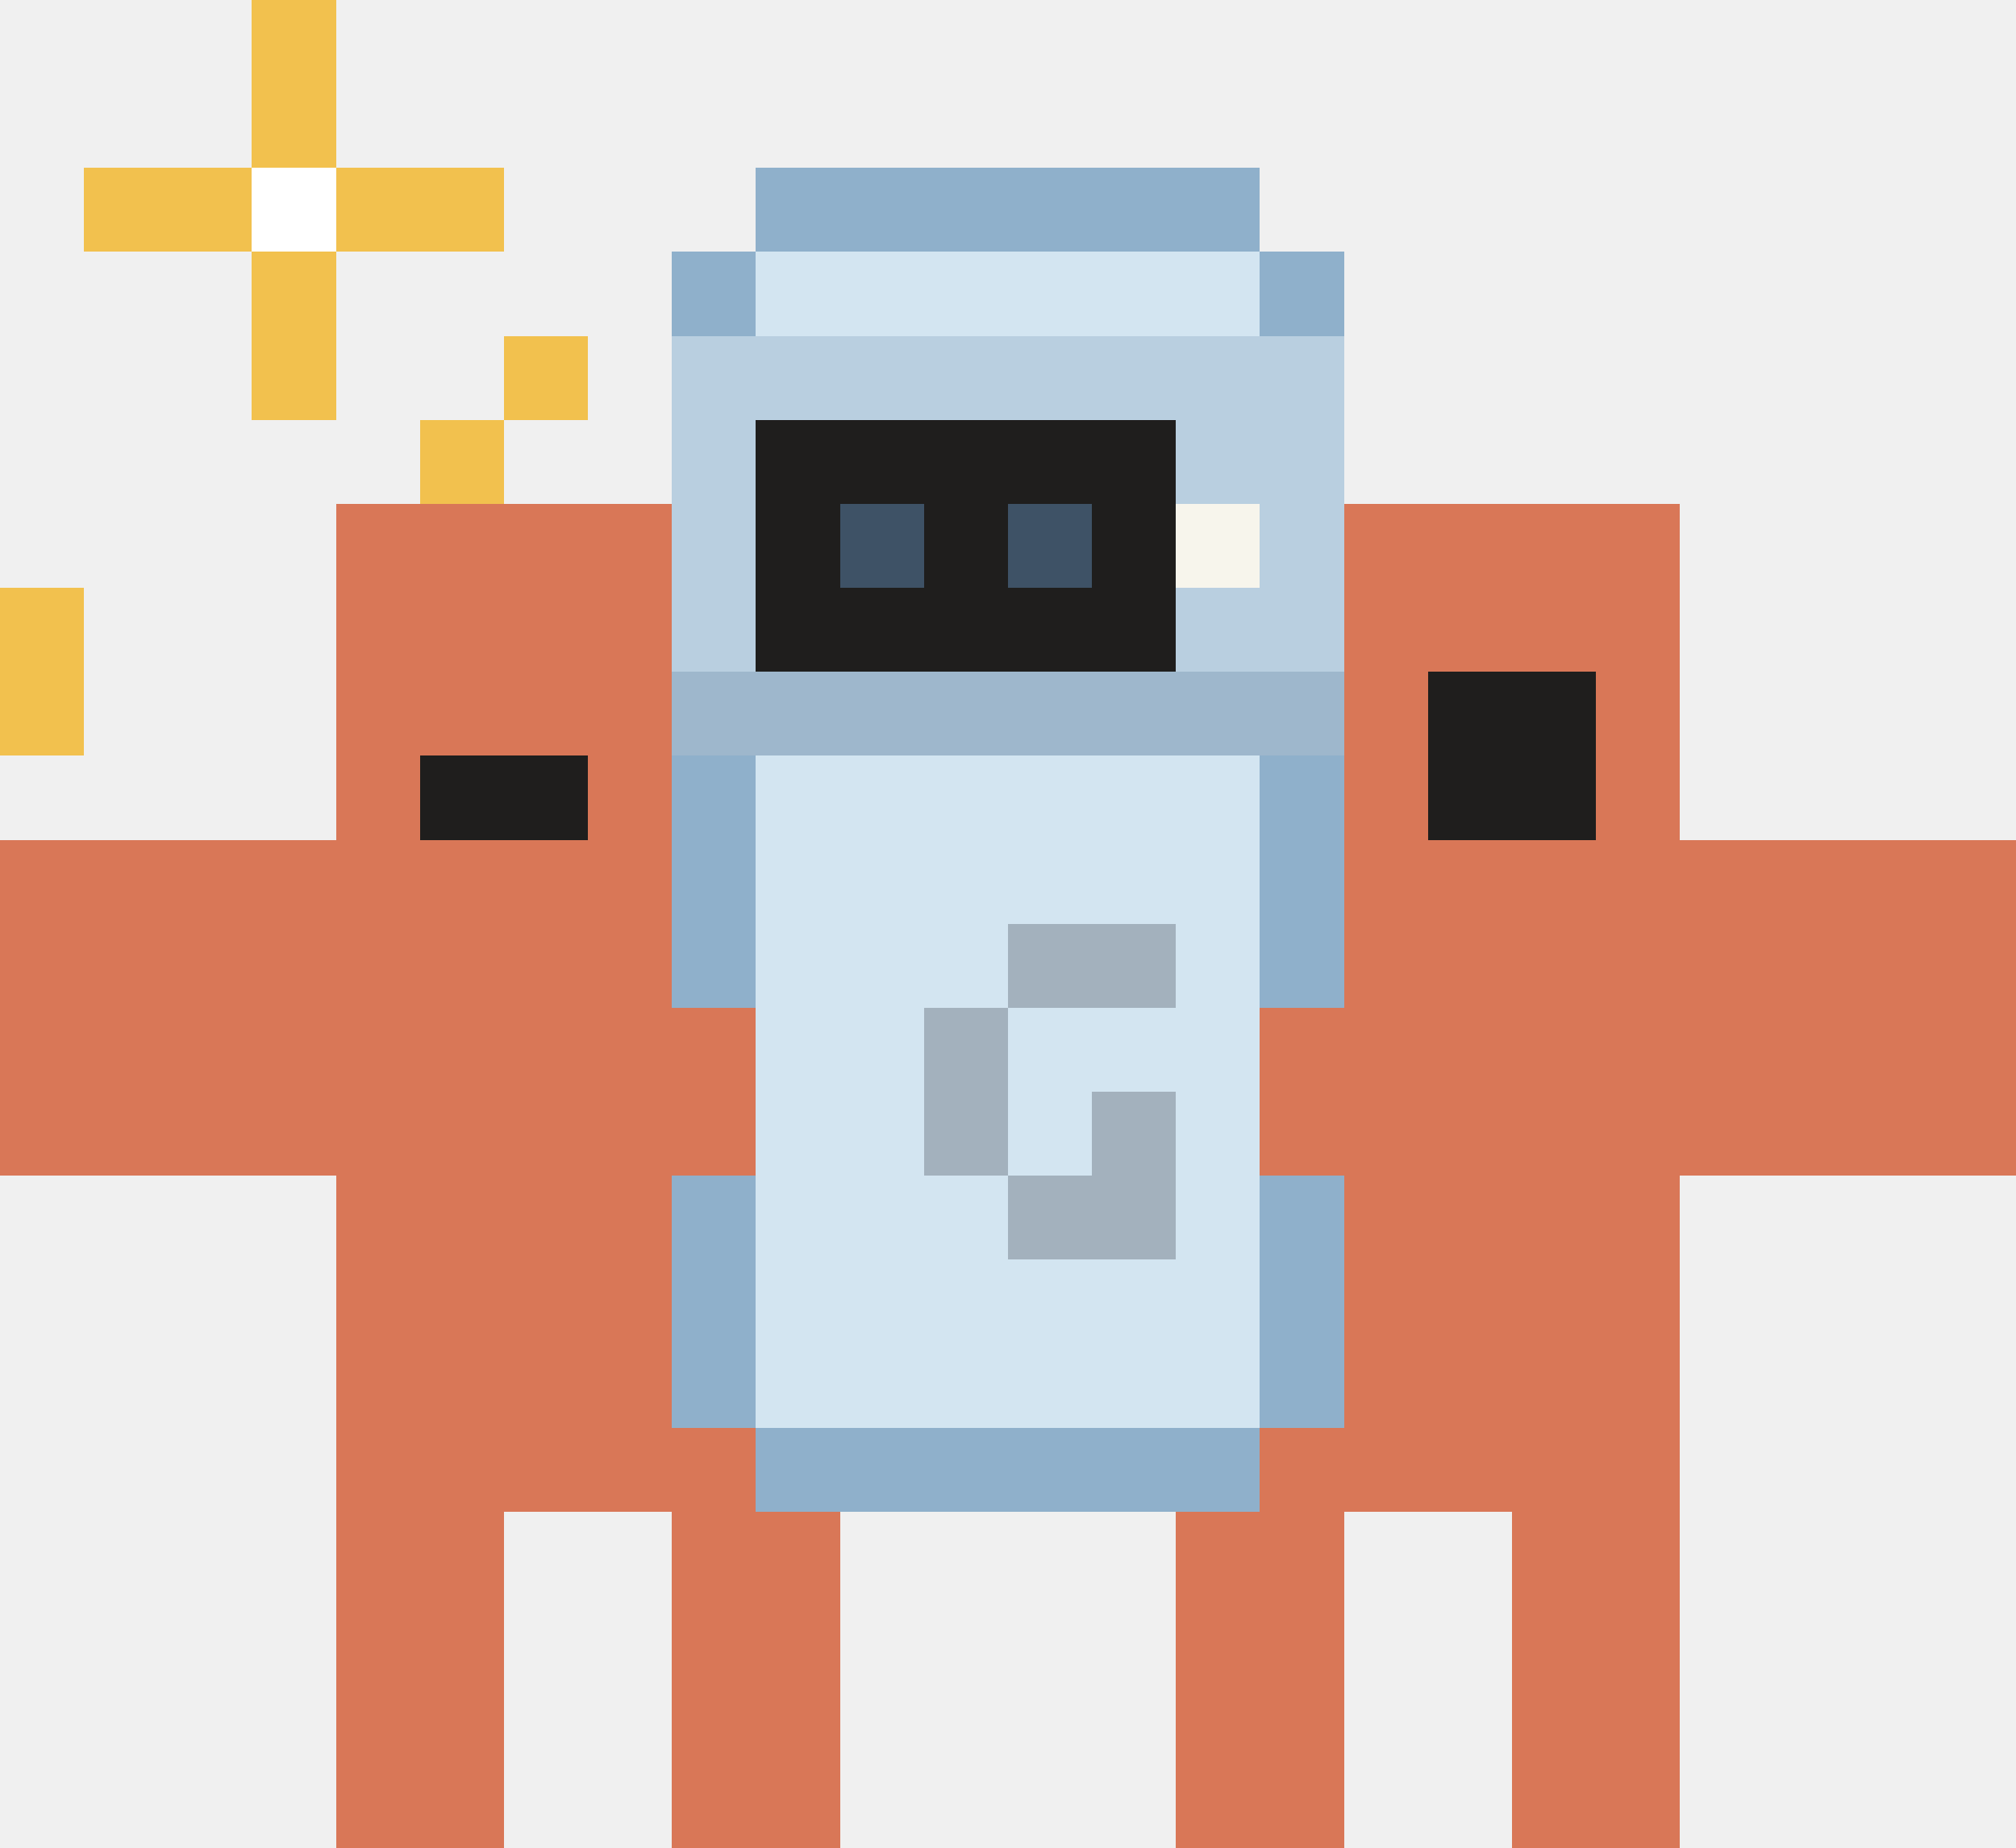
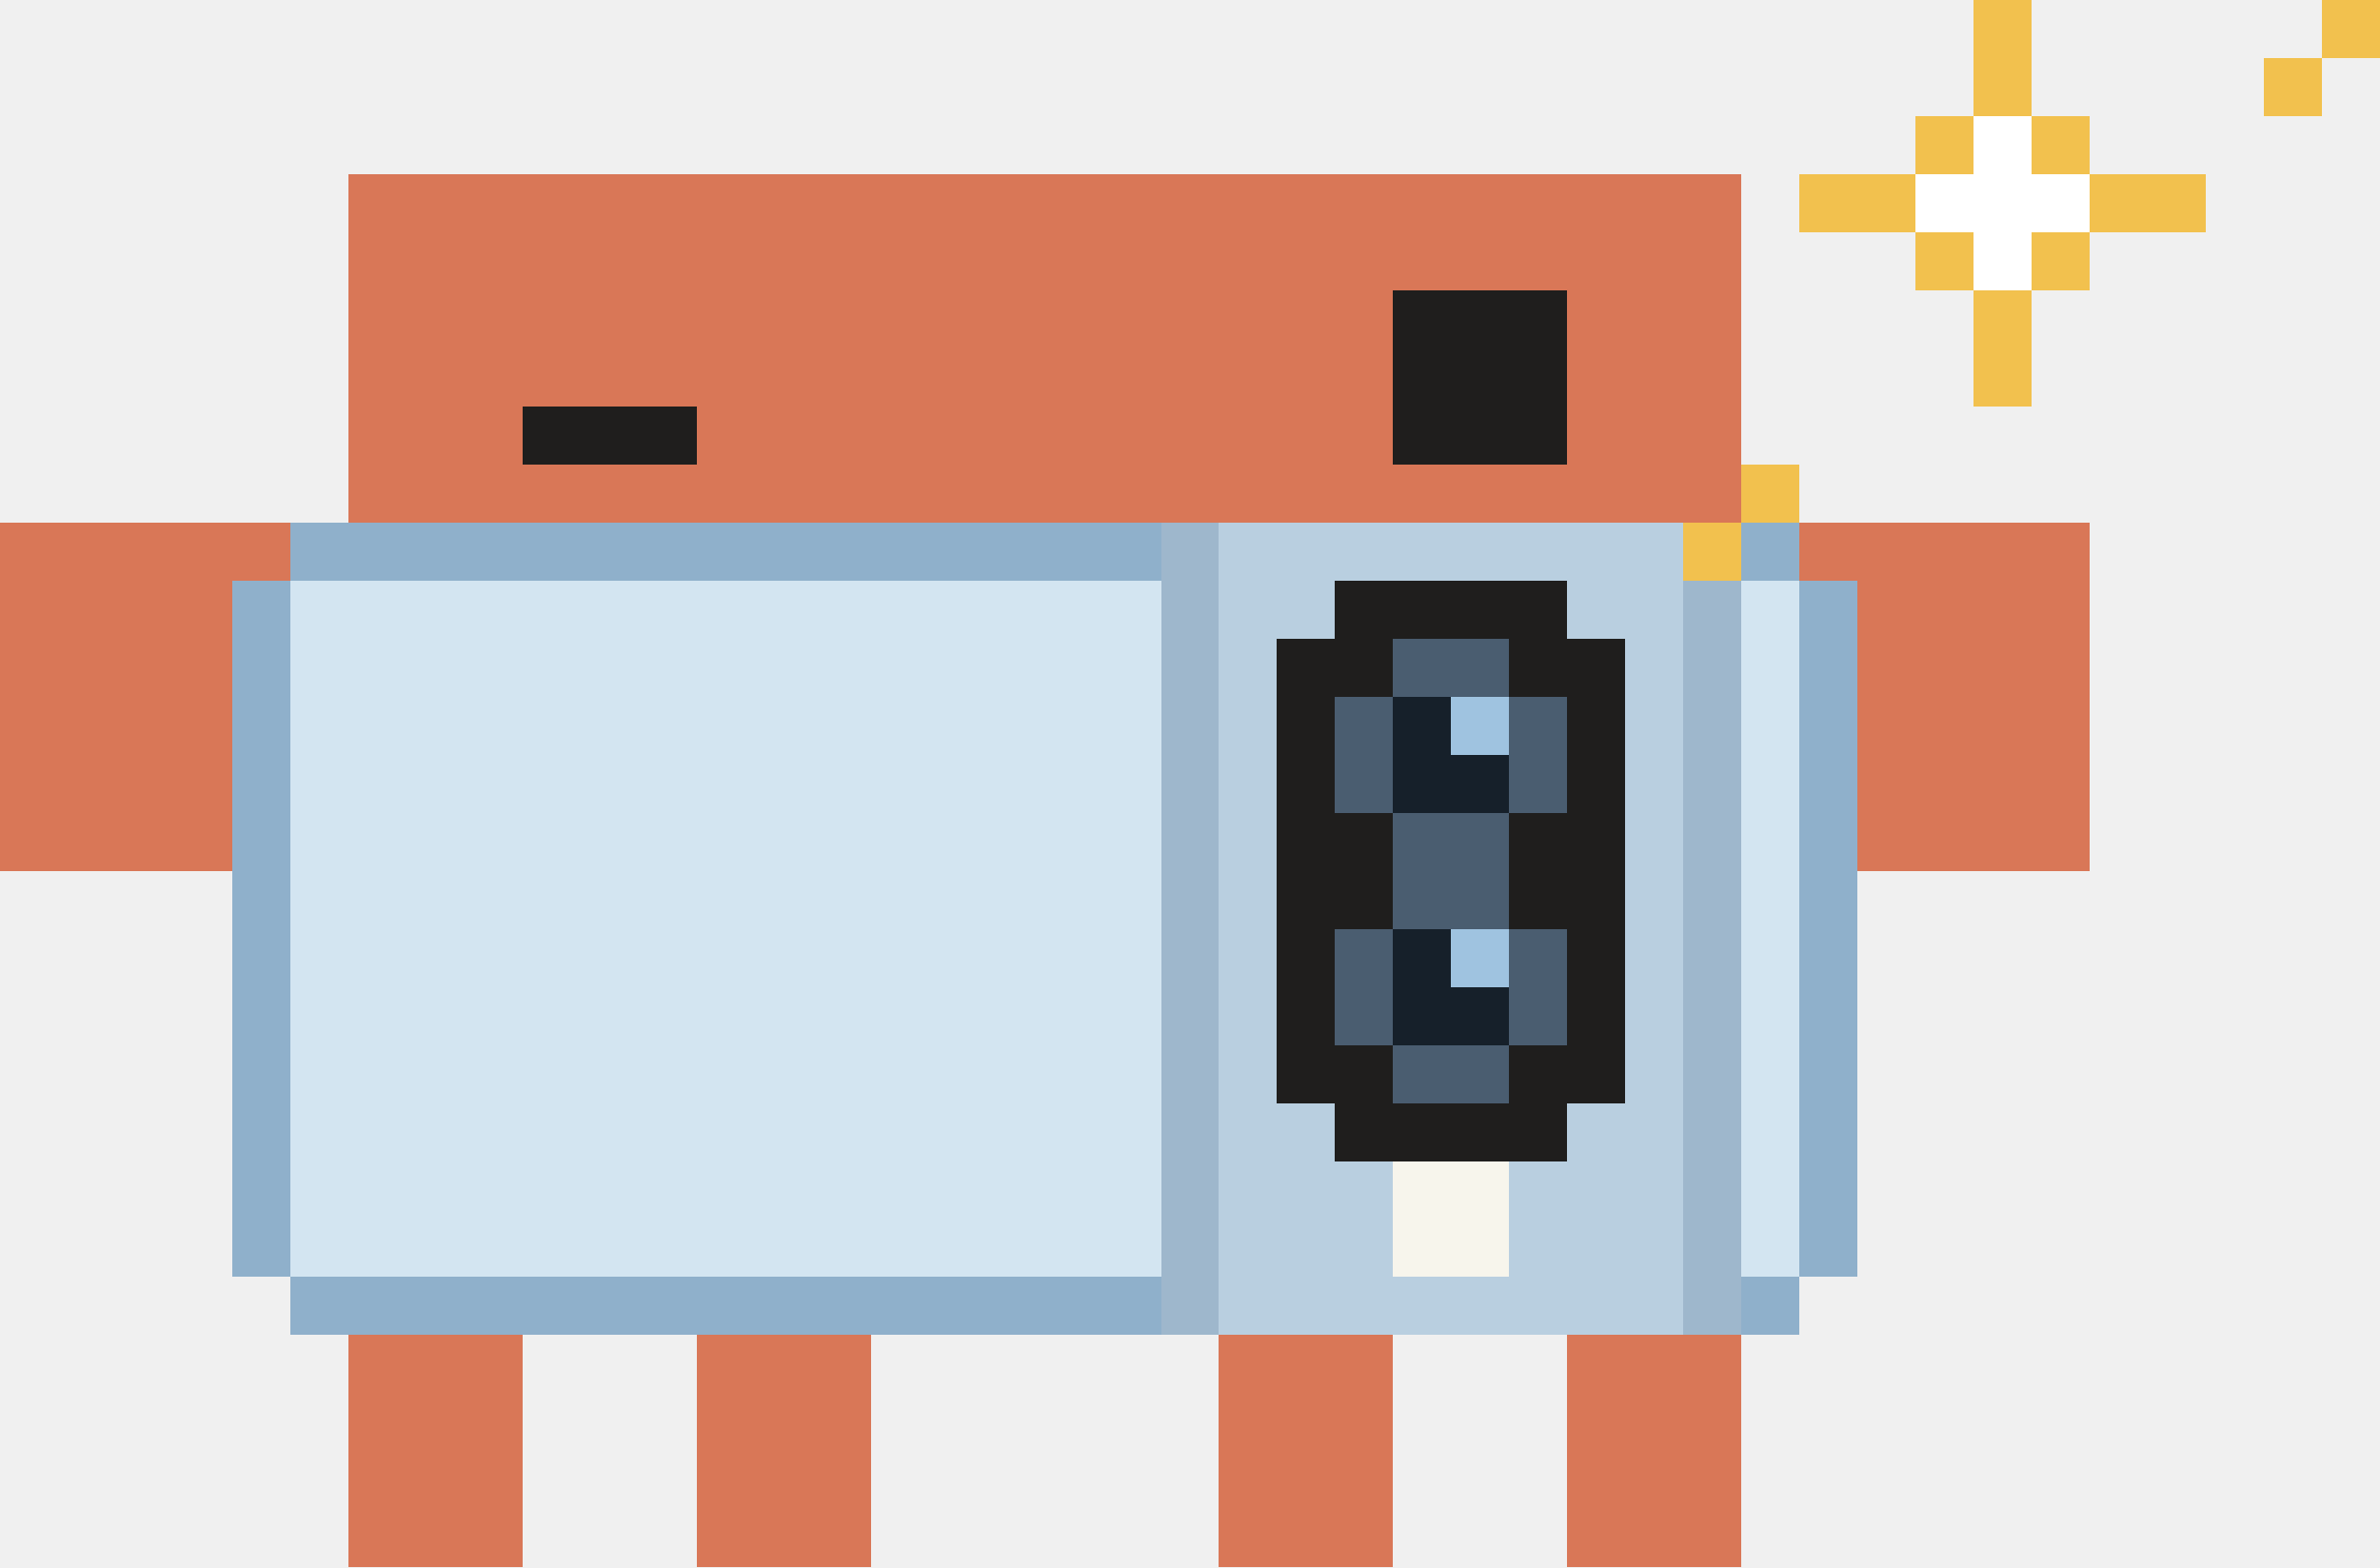
- <svg xmlns="http://www.w3.org/2000/svg" viewBox="0 0 24 22" width="384" height="352" shape-rendering="crispEdges">
-   <path fill="#F2C14E" d="M3 0h1v2h-1zM1 2h2v1h-2zM4 2h2v1h-2zM3 3h1v2h-1zM6 4h1v1h-1zM5 5h1v1h-1zM0 7h1v2h-1z" />
-   <path fill="#FFFFFF" d="M3 2h1v1h-1z" />
-   <path fill="#8FB0CB" d="M9 2h6v1h-6zM8 3h1v1h-1zM15 3h1v1h-1zM8 9h1v3h-1zM15 9h1v3h-1zM8 14h1v3h-1zM15 14h1v3h-1zM9 17h6v1h-6z" />
-   <path fill="#D3E5F1" d="M9 3h6v1h-6zM9 9h6v2h-6zM9 11h3v1h-3zM14 11h1v1h-1zM9 12h2v2h-2zM12 12h3v1h-3zM12 13h1v1h-1zM14 13h1v2h-1zM9 14h3v1h-3zM9 15h6v2h-6z" />
-   <path fill="#B9CFE0" d="M8 4h8v1h-8zM8 5h1v3h-1zM14 5h2v1h-2zM15 6h1v1h-1zM14 7h2v1h-2z" />
-   <path fill="#1F1E1D" d="M9 5h5v1h-5zM9 6h1v1h-1zM11 6h1v1h-1zM13 6h1v1h-1zM9 7h5v1h-5zM17 8h2v2h-2zM5 9h2v1h-2z" />
-   <path fill="#D97757" d="M4 6h4v3h-4zM16 6h4v2h-4zM16 8h1v2h-1zM19 8h1v2h-1zM4 9h1v1h-1zM7 9h1v1h-1zM0 10h8v2h-8zM16 10h8v2h-8zM0 12h9v2h-9zM15 12h9v2h-9zM4 14h4v3h-4zM16 14h4v3h-4zM4 17h5v1h-5zM15 17h5v1h-5zM4 18h2v4h-2zM8 18h2v4h-2zM14 18h2v4h-2zM18 18h2v4h-2z" />
-   <path fill="#3E5266" d="M10 6h1v1h-1zM12 6h1v1h-1z" />
-   <path fill="#F7F5EC" d="M14 6h1v1h-1z" />
-   <path fill="#9EB7CC" d="M8 8h8v1h-8z" />
-   <path fill="#A3B1BD" d="M12 11h2v1h-2zM11 12h1v2h-1zM13 13h1v1h-1zM12 14h2v1h-2z" />
+ <svg xmlns="http://www.w3.org/2000/svg" viewBox="0 0 41 27" width="656" height="432" shape-rendering="crispEdges">
+   <path fill="#F2C14E" d="M34 0h1v2h-1zM40 0h1v1h-1zM39 1h1v1h-1zM33 2h1v1h-1zM35 2h1v1h-1zM31 3h2v1h-2zM36 3h2v1h-2zM33 4h1v1h-1zM35 4h1v1h-1zM34 5h1v2h-1zM30 8h1v1h-1zM29 9h1v1h-1z" />
+   <path fill="#FFFFFF" d="M34 2h1v1h-1zM33 3h3v1h-3zM34 4h1v1h-1z" />
+   <path fill="#D97757" d="M6 3h24v2h-24zM6 5h18v2h-18zM27 5h3v3h-3zM6 7h3v1h-3zM12 7h12v1h-12zM6 8h24v1h-24zM0 9h5v1h-5zM31 9h5v1h-5zM0 10h4v5h-4zM32 10h4v5h-4zM6 23h3v4h-3zM12 23h3v4h-3zM21 23h3v4h-3zM27 23h3v4h-3z" />
+   <path fill="#1F1E1D" d="M24 5h3v3h-3zM9 7h3v1h-3zM23 10h4v1h-4zM22 11h2v1h-2zM26 11h2v1h-2zM22 12h1v2h-1zM27 12h1v2h-1zM22 14h2v2h-2zM26 14h2v2h-2zM22 16h1v2h-1zM27 16h1v2h-1zM22 18h2v1h-2zM26 18h2v1h-2zM23 19h4v1h-4z" />
+   <path fill="#8FB0CB" d="M5 9h15v1h-15zM30 9h1v1h-1zM4 10h1v12h-1zM31 10h1v12h-1zM5 22h15v1h-15zM30 22h1v1h-1z" />
+   <path fill="#9EB7CC" d="M20 9h1v14h-1zM29 10h1v13h-1z" />
+   <path fill="#B9CFE0" d="M21 9h8v1h-8zM21 10h2v1h-2zM27 10h2v1h-2zM21 11h1v8h-1zM28 11h1v8h-1zM21 19h2v1h-2zM27 19h2v1h-2zM21 20h3v2h-3zM26 20h3v2h-3zM21 22h8v1h-8z" />
+   <path fill="#D3E5F1" d="M5 10h15v12h-15zM30 10h1v12h-1z" />
+   <path fill="#4A5D70" d="M24 11h2v1h-2zM23 12h1v2h-1zM26 12h1v2h-1zM24 14h2v2h-2zM23 16h1v2h-1zM26 16h1v2h-1zM24 18h2v1h-2z" />
+   <path fill="#16202A" d="M24 12h1v1h-1zM24 13h2v1h-2zM24 16h1v1h-1zM24 17h2v1h-2z" />
+   <path fill="#9FC3E0" d="M25 12h1v1h-1zM25 16h1v1h-1z" />
+   <path fill="#F7F5EC" d="M24 20h2v2h-2z" />
</svg>
